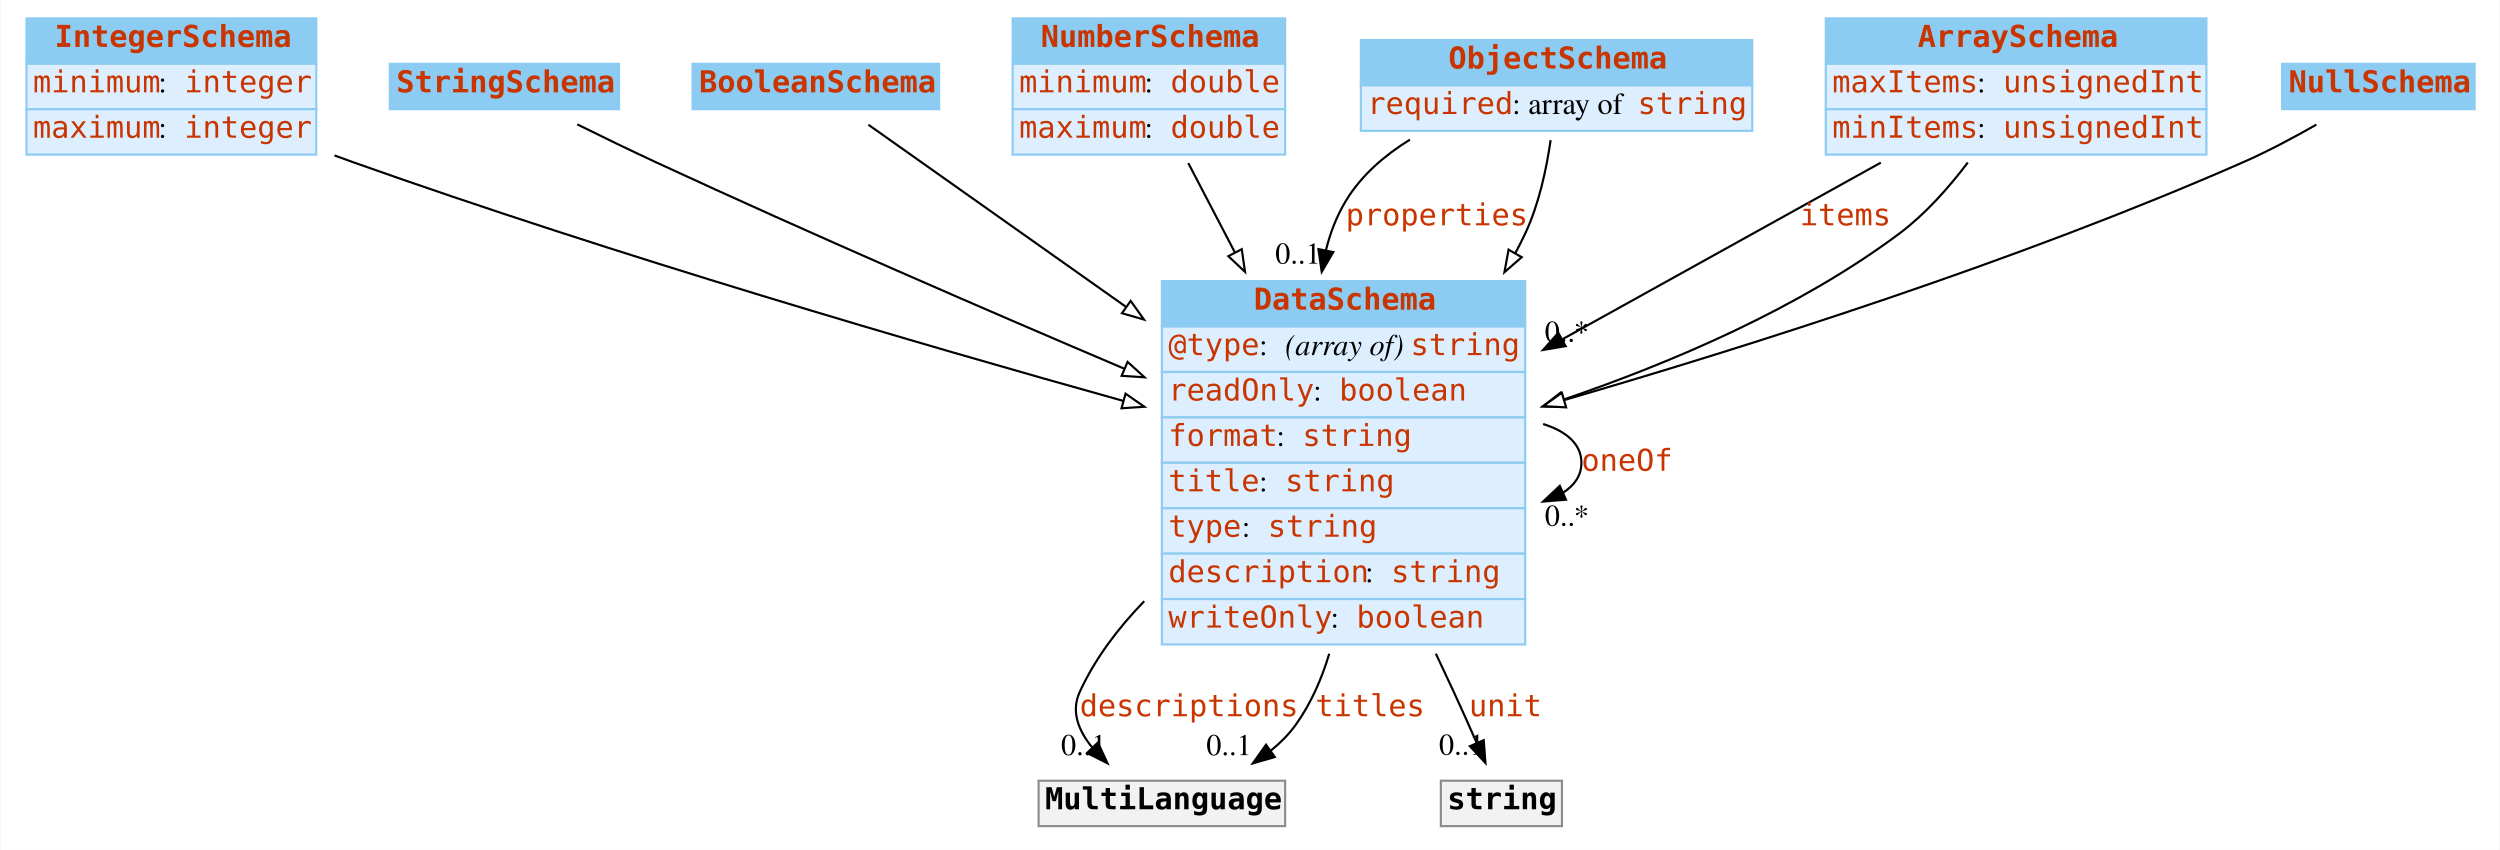
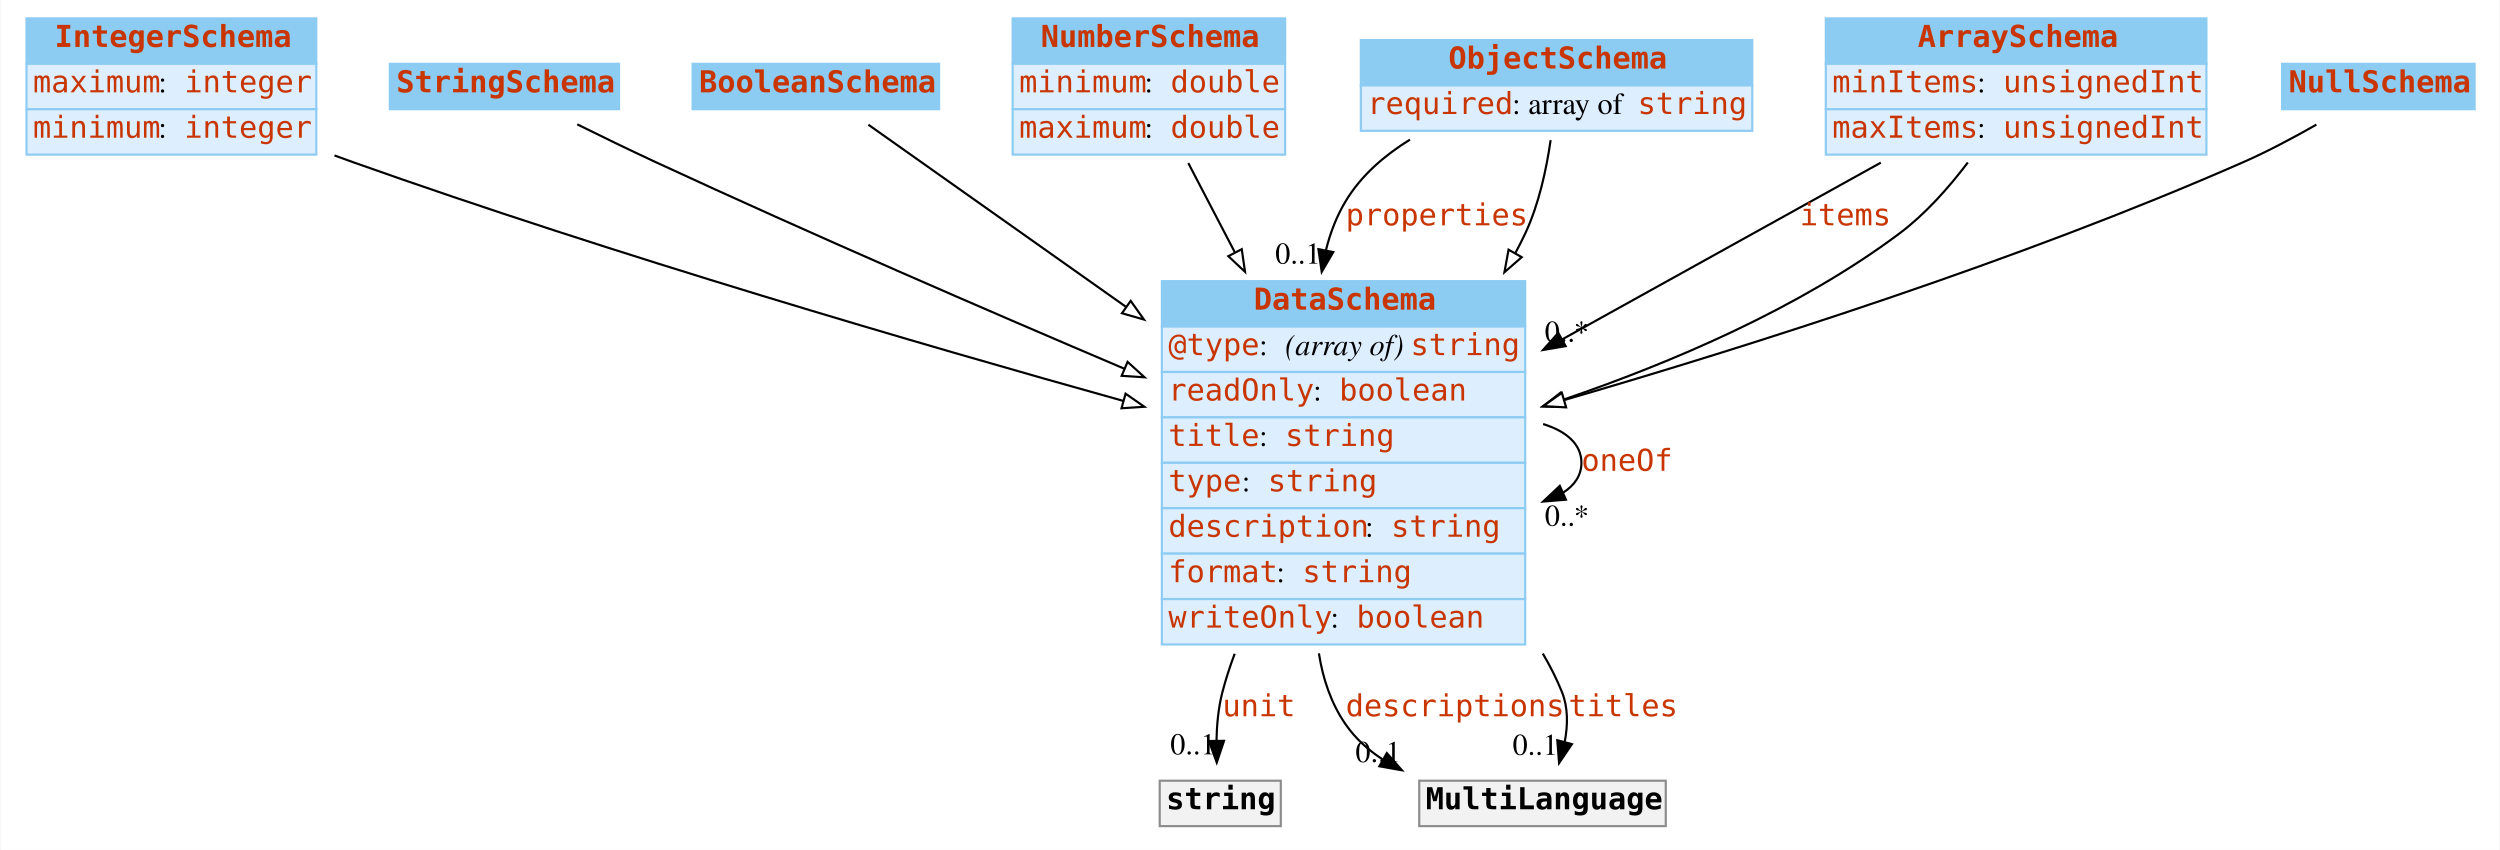
<svg xmlns="http://www.w3.org/2000/svg" width="1156pt" height="393pt" viewBox="0.00 0.00 1155.50 393.00">
  <g id="graph0" class="graph" transform="scale(1 1) rotate(0) translate(4 389)">
    <polygon fill="white" stroke="none" points="-4,4 -4,-389 1151.5,-389 1151.5,4 -4,4" />
    <g id="node1" class="node">
      <polygon fill="#8ccbf2" stroke="none" points="8,-359.5 8,-380.5 142,-380.5 142,-359.5 8,-359.5" />
      <polygon fill="none" stroke="#8ccbf2" points="8,-359.5 8,-380.5 142,-380.5 142,-359.5 8,-359.5" />
      <text text-anchor="start" x="21" y="-367.3" font-family="mono" font-weight="bold" font-size="14.00" fill="#c83500">IntegerSchema</text>
      <polygon fill="#ddeeff" stroke="none" points="8,-338.5 8,-359.5 142,-359.5 142,-338.5 8,-338.5" />
      <polygon fill="none" stroke="#8ccbf2" points="8,-338.5 8,-359.5 142,-359.5 142,-338.5 8,-338.5" />
-       <text text-anchor="start" x="11" y="-346.3" font-family="mono" font-size="14.00" fill="#c83500">minimum</text>
+       <text text-anchor="start" x="11" y="-346.3" font-family="mono" font-size="14.00" fill="#c83500">maximum</text>
      <text text-anchor="start" x="69" y="-346.3" font-family="Times,serif" font-size="14.00"> : </text>
      <text text-anchor="start" x="81" y="-346.3" font-family="mono" font-size="14.00" fill="#c83500">integer</text>
      <polygon fill="#ddeeff" stroke="none" points="8,-317.5 8,-338.5 142,-338.5 142,-317.5 8,-317.5" />
      <polygon fill="none" stroke="#8ccbf2" points="8,-317.5 8,-338.5 142,-338.5 142,-317.5 8,-317.5" />
-       <text text-anchor="start" x="11" y="-325.3" font-family="mono" font-size="14.00" fill="#c83500">maximum</text>
+       <text text-anchor="start" x="11" y="-325.3" font-family="mono" font-size="14.00" fill="#c83500">minimum</text>
      <text text-anchor="start" x="69" y="-325.3" font-family="Times,serif" font-size="14.00"> : </text>
      <text text-anchor="start" x="81" y="-325.3" font-family="mono" font-size="14.00" fill="#c83500">integer</text>
    </g>
    <g id="node8" class="node">
      <polygon fill="#8ccbf2" stroke="none" points="533,-238 533,-259 701,-259 701,-238 533,-238" />
      <polygon fill="none" stroke="#8ccbf2" points="533,-238 533,-259 701,-259 701,-238 533,-238" />
      <text text-anchor="start" x="575.5" y="-245.8" font-family="mono" font-weight="bold" font-size="14.00" fill="#c83500">DataSchema</text>
      <polygon fill="#ddeeff" stroke="none" points="533,-217 533,-238 701,-238 701,-217 533,-217" />
      <polygon fill="none" stroke="#8ccbf2" points="533,-217 533,-238 701,-238 701,-217 533,-217" />
      <text text-anchor="start" x="536" y="-224.8" font-family="mono" font-size="14.00" fill="#c83500">@type</text>
      <text text-anchor="start" x="578" y="-224.8" font-family="Times,serif" font-size="14.00"> : </text>
      <text text-anchor="start" x="590" y="-224.8" font-family="Times,serif" font-style="italic" font-size="14.00">(array of) </text>
      <text text-anchor="start" x="648" y="-224.8" font-family="mono" font-size="14.00" fill="#c83500">string</text>
      <polygon fill="#ddeeff" stroke="none" points="533,-196 533,-217 701,-217 701,-196 533,-196" />
      <polygon fill="none" stroke="#8ccbf2" points="533,-196 533,-217 701,-217 701,-196 533,-196" />
      <text text-anchor="start" x="536" y="-203.8" font-family="mono" font-size="14.00" fill="#c83500">readOnly</text>
      <text text-anchor="start" x="603" y="-203.8" font-family="Times,serif" font-size="14.00"> : </text>
      <text text-anchor="start" x="615" y="-203.8" font-family="mono" font-size="14.00" fill="#c83500">boolean</text>
      <polygon fill="#ddeeff" stroke="none" points="533,-175 533,-196 701,-196 701,-175 533,-175" />
      <polygon fill="none" stroke="#8ccbf2" points="533,-175 533,-196 701,-196 701,-175 533,-175" />
-       <text text-anchor="start" x="536" y="-182.8" font-family="mono" font-size="14.00" fill="#c83500">format</text>
-       <text text-anchor="start" x="586" y="-182.8" font-family="Times,serif" font-size="14.00"> : </text>
-       <text text-anchor="start" x="598" y="-182.8" font-family="mono" font-size="14.00" fill="#c83500">string</text>
+       <text text-anchor="start" x="536" y="-182.8" font-family="mono" font-size="14.00" fill="#c83500">title</text>
+       <text text-anchor="start" x="578" y="-182.8" font-family="Times,serif" font-size="14.00"> : </text>
+       <text text-anchor="start" x="590" y="-182.8" font-family="mono" font-size="14.00" fill="#c83500">string</text>
      <polygon fill="#ddeeff" stroke="none" points="533,-154 533,-175 701,-175 701,-154 533,-154" />
      <polygon fill="none" stroke="#8ccbf2" points="533,-154 533,-175 701,-175 701,-154 533,-154" />
-       <text text-anchor="start" x="536" y="-161.8" font-family="mono" font-size="14.00" fill="#c83500">title</text>
-       <text text-anchor="start" x="578" y="-161.8" font-family="Times,serif" font-size="14.00"> : </text>
-       <text text-anchor="start" x="590" y="-161.8" font-family="mono" font-size="14.00" fill="#c83500">string</text>
+       <text text-anchor="start" x="536" y="-161.8" font-family="mono" font-size="14.00" fill="#c83500">type</text>
+       <text text-anchor="start" x="570" y="-161.8" font-family="Times,serif" font-size="14.00"> : </text>
+       <text text-anchor="start" x="582" y="-161.8" font-family="mono" font-size="14.00" fill="#c83500">string</text>
      <polygon fill="#ddeeff" stroke="none" points="533,-133 533,-154 701,-154 701,-133 533,-133" />
      <polygon fill="none" stroke="#8ccbf2" points="533,-133 533,-154 701,-154 701,-133 533,-133" />
-       <text text-anchor="start" x="536" y="-140.8" font-family="mono" font-size="14.00" fill="#c83500">type</text>
-       <text text-anchor="start" x="570" y="-140.8" font-family="Times,serif" font-size="14.00"> : </text>
-       <text text-anchor="start" x="582" y="-140.8" font-family="mono" font-size="14.00" fill="#c83500">string</text>
+       <text text-anchor="start" x="536" y="-140.8" font-family="mono" font-size="14.00" fill="#c83500">description</text>
+       <text text-anchor="start" x="627" y="-140.8" font-family="Times,serif" font-size="14.00"> : </text>
+       <text text-anchor="start" x="639" y="-140.8" font-family="mono" font-size="14.00" fill="#c83500">string</text>
      <polygon fill="#ddeeff" stroke="none" points="533,-112 533,-133 701,-133 701,-112 533,-112" />
      <polygon fill="none" stroke="#8ccbf2" points="533,-112 533,-133 701,-133 701,-112 533,-112" />
-       <text text-anchor="start" x="536" y="-119.8" font-family="mono" font-size="14.00" fill="#c83500">description</text>
-       <text text-anchor="start" x="627" y="-119.8" font-family="Times,serif" font-size="14.00"> : </text>
-       <text text-anchor="start" x="639" y="-119.8" font-family="mono" font-size="14.00" fill="#c83500">string</text>
+       <text text-anchor="start" x="536" y="-119.8" font-family="mono" font-size="14.00" fill="#c83500">format</text>
+       <text text-anchor="start" x="586" y="-119.8" font-family="Times,serif" font-size="14.00"> : </text>
+       <text text-anchor="start" x="598" y="-119.8" font-family="mono" font-size="14.00" fill="#c83500">string</text>
      <polygon fill="#ddeeff" stroke="none" points="533,-91 533,-112 701,-112 701,-91 533,-91" />
      <polygon fill="none" stroke="#8ccbf2" points="533,-91 533,-112 701,-112 701,-91 533,-91" />
      <text text-anchor="start" x="536" y="-98.8" font-family="mono" font-size="14.00" fill="#c83500">writeOnly</text>
      <text text-anchor="start" x="611" y="-98.8" font-family="Times,serif" font-size="14.00"> : </text>
      <text text-anchor="start" x="623" y="-98.8" font-family="mono" font-size="14.00" fill="#c83500">boolean</text>
    </g>
    <g id="edge10" class="edge">
      <path fill="none" stroke="black" d="M150.423,-317.119C153.311,-316.046 156.177,-315.002 159,-314 279.933,-271.06 421.752,-229.676 515.176,-203.616" />
      <polygon fill="white" stroke="black" points="516.215,-206.961 524.91,-200.908 514.338,-200.217 516.215,-206.961" />
    </g>
    <g id="node2" class="node">
      <polygon fill="#8ccbf2" stroke="none" points="176,-338.5 176,-359.5 282,-359.5 282,-338.5 176,-338.5" />
      <polygon fill="none" stroke="#8ccbf2" points="176,-338.5 176,-359.5 282,-359.5 282,-338.5 176,-338.5" />
      <text text-anchor="start" x="179" y="-346.3" font-family="mono" font-weight="bold" font-size="14.00" fill="#c83500">StringSchema</text>
    </g>
    <g id="edge9" class="edge">
      <path fill="none" stroke="black" d="M262.665,-331.497C274.136,-325.813 287.074,-319.522 299,-314 370.814,-280.745 452.757,-245.242 515.474,-218.575" />
      <polygon fill="white" stroke="black" points="517.141,-221.67 524.977,-214.539 514.405,-215.226 517.141,-221.67" />
    </g>
    <g id="node3" class="node">
      <polygon fill="#8ccbf2" stroke="none" points="316,-338.5 316,-359.5 430,-359.5 430,-338.5 316,-338.5" />
      <polygon fill="none" stroke="#8ccbf2" points="316,-338.5 316,-359.5 430,-359.5 430,-338.5 316,-338.5" />
      <text text-anchor="start" x="319" y="-346.3" font-family="mono" font-weight="bold" font-size="14.00" fill="#c83500">BooleanSchema</text>
    </g>
    <g id="edge8" class="edge">
      <path fill="none" stroke="black" d="M397.288,-331.329C425.145,-311.635 472.619,-278.073 516.324,-247.174" />
      <polygon fill="white" stroke="black" points="518.576,-249.869 524.721,-241.238 514.535,-244.153 518.576,-249.869" />
    </g>
    <g id="node4" class="node">
      <polygon fill="#8ccbf2" stroke="none" points="464,-359.5 464,-380.5 590,-380.5 590,-359.5 464,-359.5" />
      <polygon fill="none" stroke="#8ccbf2" points="464,-359.5 464,-380.5 590,-380.5 590,-359.5 464,-359.5" />
      <text text-anchor="start" x="477" y="-367.3" font-family="mono" font-weight="bold" font-size="14.00" fill="#c83500">NumberSchema</text>
      <polygon fill="#ddeeff" stroke="none" points="464,-338.5 464,-359.5 590,-359.5 590,-338.5 464,-338.5" />
      <polygon fill="none" stroke="#8ccbf2" points="464,-338.5 464,-359.5 590,-359.5 590,-338.5 464,-338.5" />
      <text text-anchor="start" x="467" y="-346.3" font-family="mono" font-size="14.00" fill="#c83500">minimum</text>
      <text text-anchor="start" x="525" y="-346.3" font-family="Times,serif" font-size="14.00"> : </text>
      <text text-anchor="start" x="537" y="-346.3" font-family="mono" font-size="14.00" fill="#c83500">double</text>
      <polygon fill="#ddeeff" stroke="none" points="464,-317.5 464,-338.5 590,-338.5 590,-317.5 464,-317.5" />
      <polygon fill="none" stroke="#8ccbf2" points="464,-317.5 464,-338.5 590,-338.5 590,-317.5 464,-317.5" />
      <text text-anchor="start" x="467" y="-325.3" font-family="mono" font-size="14.00" fill="#c83500">maximum</text>
      <text text-anchor="start" x="525" y="-325.3" font-family="Times,serif" font-size="14.00"> : </text>
      <text text-anchor="start" x="537" y="-325.3" font-family="mono" font-size="14.00" fill="#c83500">double</text>
    </g>
    <g id="edge11" class="edge">
      <path fill="none" stroke="black" d="M545.213,-313.592C551.551,-301.445 559.003,-287.161 566.665,-272.476" />
      <polygon fill="white" stroke="black" points="569.931,-273.781 571.454,-263.296 563.725,-270.543 569.931,-273.781" />
    </g>
    <g id="node5" class="node">
      <polygon fill="#8ccbf2" stroke="none" points="625,-349.5 625,-370.5 806,-370.5 806,-349.5 625,-349.5" />
      <polygon fill="none" stroke="#8ccbf2" points="625,-349.5 625,-370.5 806,-370.5 806,-349.5 625,-349.5" />
      <text text-anchor="start" x="665.5" y="-357.3" font-family="mono" font-weight="bold" font-size="14.00" fill="#c83500">ObjectSchema</text>
      <polygon fill="#ddeeff" stroke="none" points="625,-328.5 625,-349.5 806,-349.5 806,-328.5 625,-328.5" />
      <polygon fill="none" stroke="#8ccbf2" points="625,-328.5 625,-349.5 806,-349.5 806,-328.5 625,-328.5" />
      <text text-anchor="start" x="628" y="-336.3" font-family="mono" font-size="14.00" fill="#c83500">required</text>
      <text text-anchor="start" x="695" y="-336.3" font-family="Times,serif" font-size="14.00"> : array of </text>
      <text text-anchor="start" x="753" y="-336.3" font-family="mono" font-size="14.00" fill="#c83500">string</text>
    </g>
    <g id="edge1" class="edge">
      <path fill="none" stroke="black" d="M647.716,-324.433C635.888,-317.136 625.106,-307.814 618,-296 613.763,-288.956 610.808,-281.232 608.841,-273.206" />
      <polygon fill="black" stroke="black" points="612.257,-272.439 606.912,-263.291 605.386,-273.776 612.257,-272.439" />
      <text text-anchor="start" x="618" y="-284.8" font-family="mono" font-size="14.00" fill="#c83500">properties</text>
      <text text-anchor="middle" x="595.912" y="-267.091" font-family="Times,serif" font-size="14.00">0..1</text>
    </g>
    <g id="edge7" class="edge">
      <path fill="none" stroke="black" d="M712.756,-324.198C710.854,-310.948 707.367,-294.538 701,-281 699.584,-277.99 698.066,-274.989 696.46,-272.007" />
      <polygon fill="white" stroke="black" points="699.39,-270.079 691.4,-263.122 693.308,-273.543 699.39,-270.079" />
    </g>
    <g id="node6" class="node">
      <polygon fill="#8ccbf2" stroke="none" points="840,-359.5 840,-380.5 1016,-380.5 1016,-359.5 840,-359.5" />
      <polygon fill="none" stroke="#8ccbf2" points="840,-359.5 840,-380.5 1016,-380.5 1016,-359.5 840,-359.5" />
      <text text-anchor="start" x="882.5" y="-367.3" font-family="mono" font-weight="bold" font-size="14.00" fill="#c83500">ArraySchema</text>
      <polygon fill="#ddeeff" stroke="none" points="840,-338.5 840,-359.5 1016,-359.5 1016,-338.5 840,-338.5" />
      <polygon fill="none" stroke="#8ccbf2" points="840,-338.5 840,-359.5 1016,-359.5 1016,-338.5 840,-338.5" />
-       <text text-anchor="start" x="843" y="-346.3" font-family="mono" font-size="14.00" fill="#c83500">maxItems</text>
+       <text text-anchor="start" x="843" y="-346.3" font-family="mono" font-size="14.00" fill="#c83500">minItems</text>
      <text text-anchor="start" x="910" y="-346.3" font-family="Times,serif" font-size="14.00"> : </text>
      <text text-anchor="start" x="922" y="-346.3" font-family="mono" font-size="14.00" fill="#c83500">unsignedInt</text>
      <polygon fill="#ddeeff" stroke="none" points="840,-317.5 840,-338.5 1016,-338.5 1016,-317.5 840,-317.5" />
      <polygon fill="none" stroke="#8ccbf2" points="840,-317.5 840,-338.5 1016,-338.5 1016,-317.5 840,-317.5" />
-       <text text-anchor="start" x="843" y="-325.3" font-family="mono" font-size="14.00" fill="#c83500">minItems</text>
+       <text text-anchor="start" x="843" y="-325.3" font-family="mono" font-size="14.00" fill="#c83500">maxItems</text>
      <text text-anchor="start" x="910" y="-325.3" font-family="Times,serif" font-size="14.00"> : </text>
      <text text-anchor="start" x="922" y="-325.3" font-family="mono" font-size="14.00" fill="#c83500">unsignedInt</text>
    </g>
    <g id="edge2" class="edge">
      <path fill="none" stroke="black" d="M865.439,-313.8C823.275,-290.413 766.712,-259.04 718.209,-232.137" />
      <polygon fill="black" stroke="black" points="719.694,-228.958 709.251,-227.168 716.298,-235.079 719.694,-228.958" />
      <text text-anchor="start" x="828" y="-284.8" font-family="mono" font-size="14.00" fill="#c83500">items</text>
      <text text-anchor="middle" x="720.251" y="-230.968" font-family="Times,serif" font-size="14.00">0..*</text>
    </g>
    <g id="edge13" class="edge">
      <path fill="none" stroke="black" d="M905.672,-313.863C896.889,-302.251 886.02,-289.986 874,-281 827.761,-246.432 768.529,-221.225 718.585,-204.187" />
      <polygon fill="white" stroke="black" points="719.644,-200.851 709.05,-200.995 717.421,-207.489 719.644,-200.851" />
    </g>
    <g id="node7" class="node">
      <polygon fill="#8ccbf2" stroke="none" points="1051,-338.5 1051,-359.5 1140,-359.5 1140,-338.5 1051,-338.5" />
      <polygon fill="none" stroke="#8ccbf2" points="1051,-338.5 1051,-359.5 1140,-359.5 1140,-338.5 1051,-338.5" />
      <text text-anchor="start" x="1054" y="-346.3" font-family="mono" font-weight="bold" font-size="14.00" fill="#c83500">NullSchema</text>
    </g>
    <g id="edge12" class="edge">
      <path fill="none" stroke="black" d="M1066.86,-331.378C1056.44,-325.431 1044.39,-319.005 1033,-314 928.862,-268.237 804.495,-228.863 719.033,-204.022" />
      <polygon fill="white" stroke="black" points="719.907,-200.631 709.328,-201.215 717.962,-207.356 719.907,-200.631" />
    </g>
-     <g id="edge3" class="edge">
+     <g id="edge6" class="edge">
      <path fill="none" stroke="black" d="M709.282,-192.923C720.016,-189.615 727,-183.641 727,-175 727,-169.195 723.848,-164.593 718.523,-161.195" />
      <polygon fill="black" stroke="black" points="719.841,-157.95 709.282,-157.077 716.992,-164.344 719.841,-157.95" />
      <text text-anchor="start" x="727" y="-171.3" font-family="mono" font-size="14.00" fill="#c83500">oneOf</text>
      <text text-anchor="middle" x="720.282" y="-145.877" font-family="Times,serif" font-size="14.00">0..*</text>
    </g>
    <g id="node9" class="node">
-       <polygon fill="#f2f2f2" stroke="none" points="476,-7 476,-28 590,-28 590,-7 476,-7" />
-       <polygon fill="none" stroke="#8c8c8c" points="476,-7 476,-28 590,-28 590,-7 476,-7" />
-       <text text-anchor="start" x="479" y="-14.8" font-family="mono" font-weight="bold" font-size="14.00">MultiLanguage</text>
+       <polygon fill="#f2f2f2" stroke="none" points="532,-7 532,-28 588,-28 588,-7 532,-7" />
+       <polygon fill="none" stroke="#8c8c8c" points="532,-7 532,-28 588,-28 588,-7 532,-7" />
+       <text text-anchor="start" x="535" y="-14.8" font-family="mono" font-weight="bold" font-size="14.00">string</text>
+     </g>
+     <g id="edge3" class="edge">
+       <path fill="none" stroke="black" d="M566.67,-86.712C564.464,-80.83 562.537,-74.898 561,-69 559.125,-61.805 558.392,-53.828 558.248,-46.398" />
+       <polygon fill="black" stroke="black" points="561.747,-46.441 558.377,-36.396 554.748,-46.35 561.747,-46.441" />
+       <text text-anchor="start" x="561" y="-57.8" font-family="mono" font-size="14.00" fill="#c83500">unit</text>
+       <text text-anchor="middle" x="547.377" y="-40.196" font-family="Times,serif" font-size="14.00">0..1</text>
+     </g>
+     <g id="node10" class="node">
+       <polygon fill="#f2f2f2" stroke="none" points="652,-7 652,-28 766,-28 766,-7 652,-7" />
+       <polygon fill="none" stroke="#8c8c8c" points="652,-7 652,-28 766,-28 766,-7 652,-7" />
+       <text text-anchor="start" x="655" y="-14.8" font-family="mono" font-weight="bold" font-size="14.00">MultiLanguage</text>
    </g>
    <g id="edge4" class="edge">
-       <path fill="none" stroke="black" d="M524.851,-111.014C512.754,-98.566 502.107,-84.494 495,-69 490.875,-60.007 494.449,-51.106 500.783,-43.363" />
-       <polygon fill="black" stroke="black" points="503.423,-45.668 507.854,-36.045 498.388,-40.804 503.423,-45.668" />
-       <text text-anchor="start" x="495" y="-57.8" font-family="mono" font-size="14.00" fill="#c83500">descriptions</text>
-       <text text-anchor="middle" x="496.854" y="-39.845" font-family="Times,serif" font-size="14.00">0..1</text>
+       <path fill="none" stroke="black" d="M605.612,-86.893C607.435,-75.124 611.236,-63.761 618,-54 622.542,-47.446 628.494,-42.118 635.183,-37.788" />
+       <polygon fill="black" stroke="black" points="637.006,-40.779 643.999,-32.82 633.569,-34.68 637.006,-40.779" />
+       <text text-anchor="start" x="618" y="-57.8" font-family="mono" font-size="14.00" fill="#c83500">descriptions</text>
+       <text text-anchor="middle" x="632.999" y="-36.62" font-family="Times,serif" font-size="14.00">0..1</text>
    </g>
    <g id="edge5" class="edge">
-       <path fill="none" stroke="black" d="M610.394,-86.712C606.895,-75.035 601.944,-63.746 595,-54 591.772,-49.47 587.763,-45.451 583.348,-41.904" />
-       <polygon fill="black" stroke="black" points="585.225,-38.944 575.042,-36.019 581.178,-44.656 585.225,-38.944" />
-       <text text-anchor="start" x="604" y="-57.8" font-family="mono" font-size="14.00" fill="#c83500">titles</text>
-       <text text-anchor="middle" x="564.042" y="-39.819" font-family="Times,serif" font-size="14.00">0..1</text>
-     </g>
-     <g id="node10" class="node">
-       <polygon fill="#f2f2f2" stroke="none" points="662,-7 662,-28 718,-28 718,-7 662,-7" />
-       <polygon fill="none" stroke="#8c8c8c" points="662,-7 662,-28 718,-28 718,-7 662,-7" />
-       <text text-anchor="start" x="665" y="-14.8" font-family="mono" font-weight="bold" font-size="14.00">string</text>
-     </g>
-     <g id="edge6" class="edge">
-       <path fill="none" stroke="black" d="M659.689,-86.745C662.527,-80.751 665.32,-74.794 668,-69 671.528,-61.375 675.249,-53.039 678.607,-45.398" />
-       <polygon fill="black" stroke="black" points="681.83,-46.761 682.624,-36.196 675.415,-43.96 681.83,-46.761" />
-       <text text-anchor="start" x="675" y="-57.8" font-family="mono" font-size="14.00" fill="#c83500">unit</text>
-       <text text-anchor="middle" x="671.624" y="-39.996" font-family="Times,serif" font-size="14.00">0..1</text>
+       <path fill="none" stroke="black" d="M709.135,-86.8C712.542,-81.044 715.542,-75.1 718,-69 720.901,-61.801 720.743,-53.643 719.288,-46.036" />
+       <polygon fill="black" stroke="black" points="722.612,-44.914 716.664,-36.146 715.846,-46.709 722.612,-44.914" />
+       <text text-anchor="start" x="721" y="-57.8" font-family="mono" font-size="14.00" fill="#c83500">titles</text>
+       <text text-anchor="middle" x="705.664" y="-39.946" font-family="Times,serif" font-size="14.00">0..1</text>
    </g>
  </g>
</svg>
